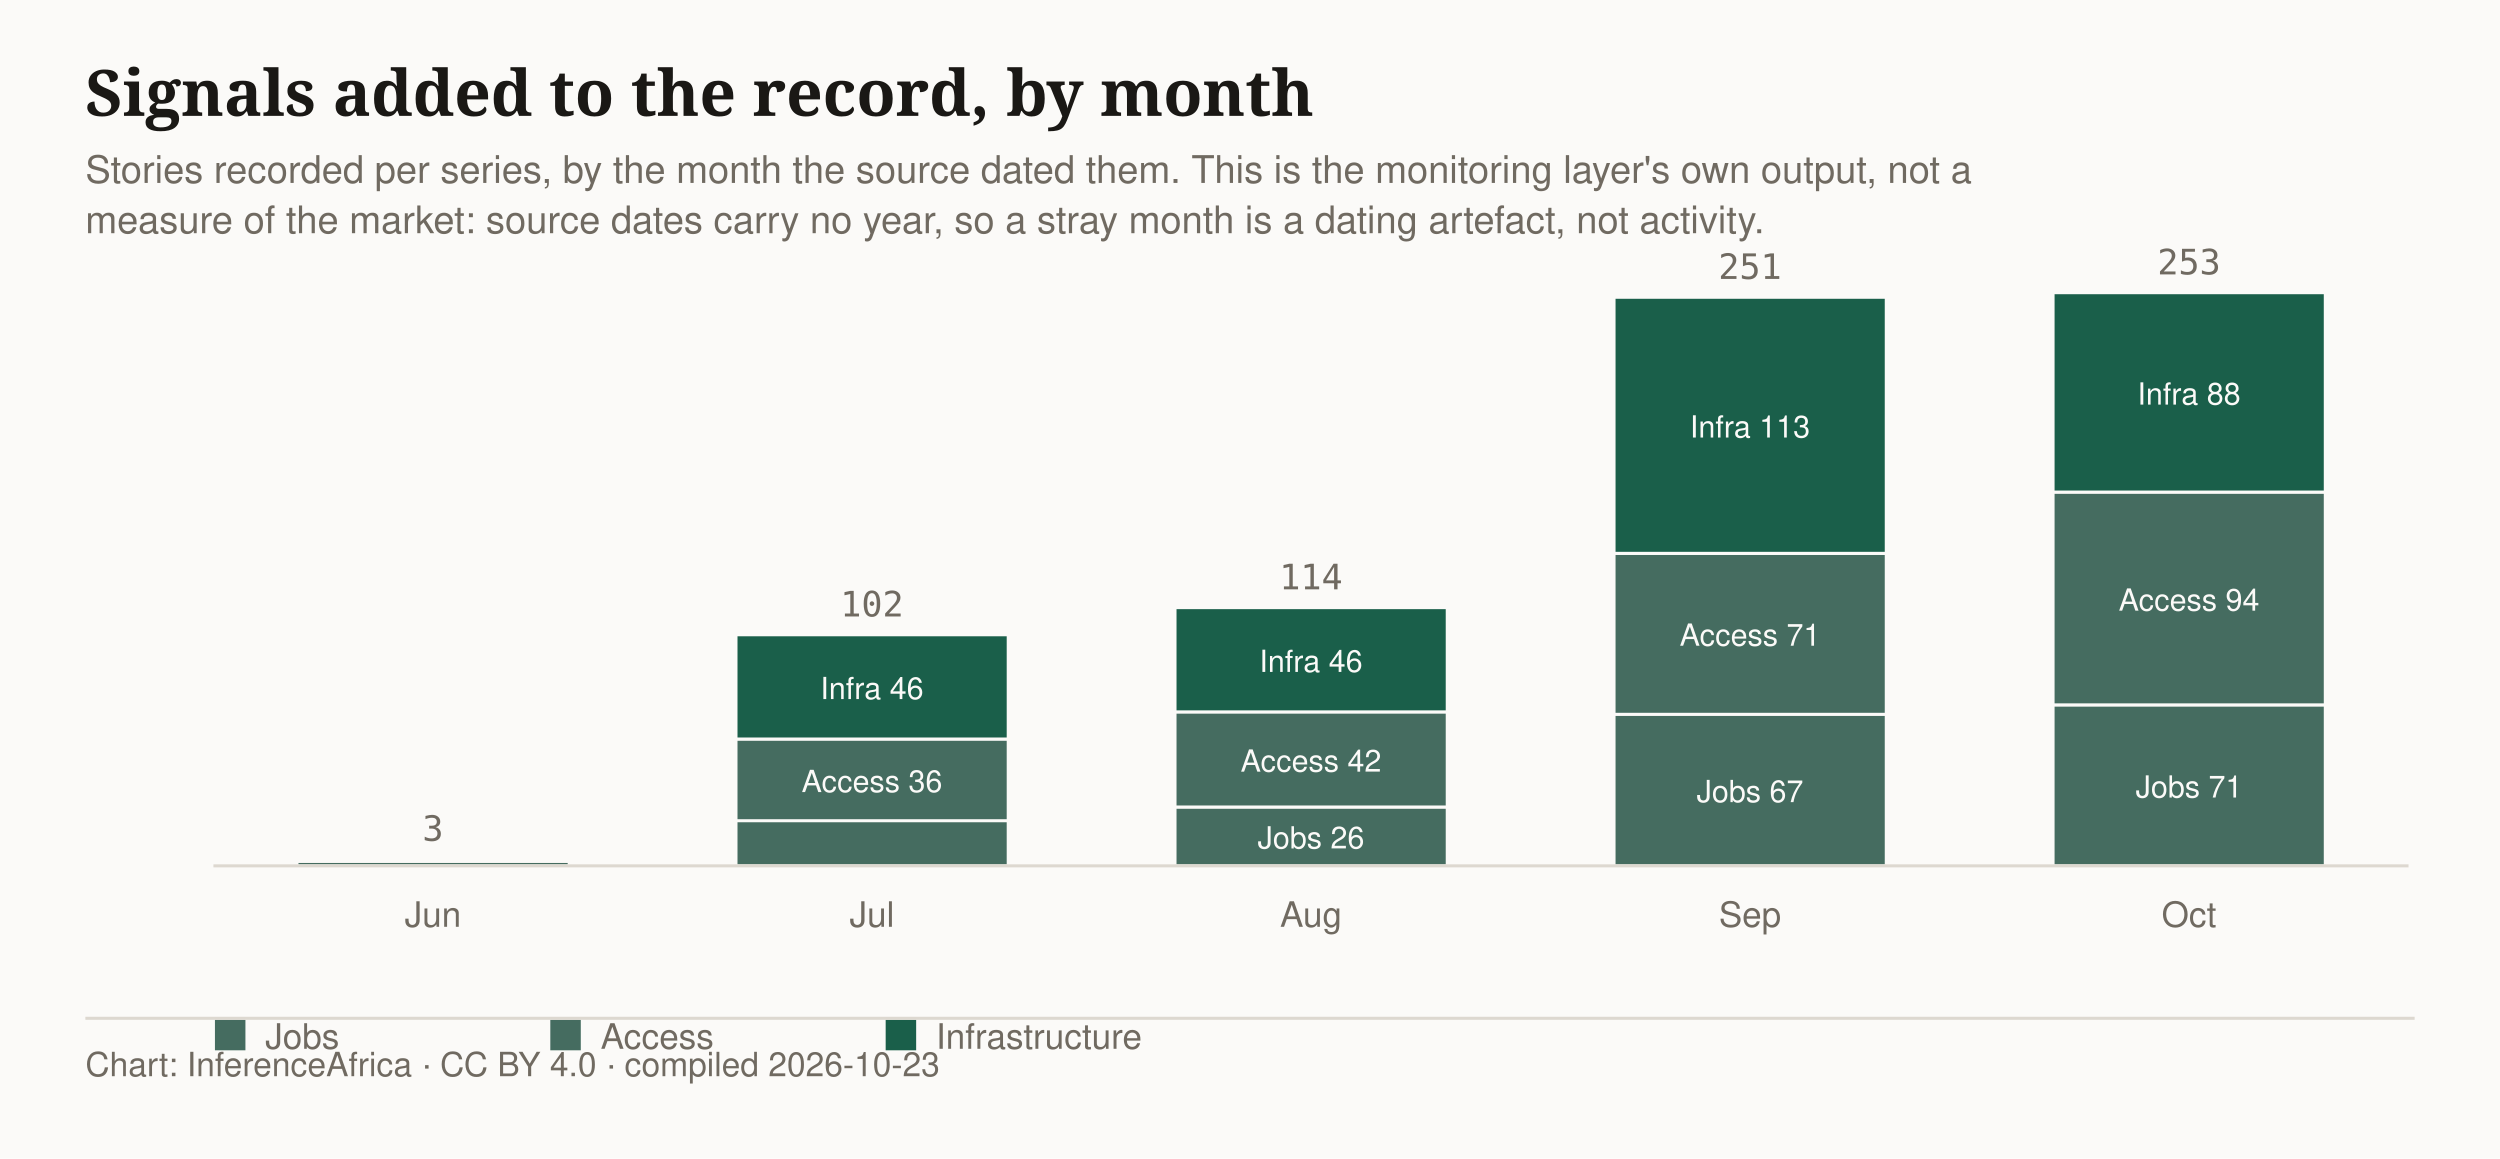
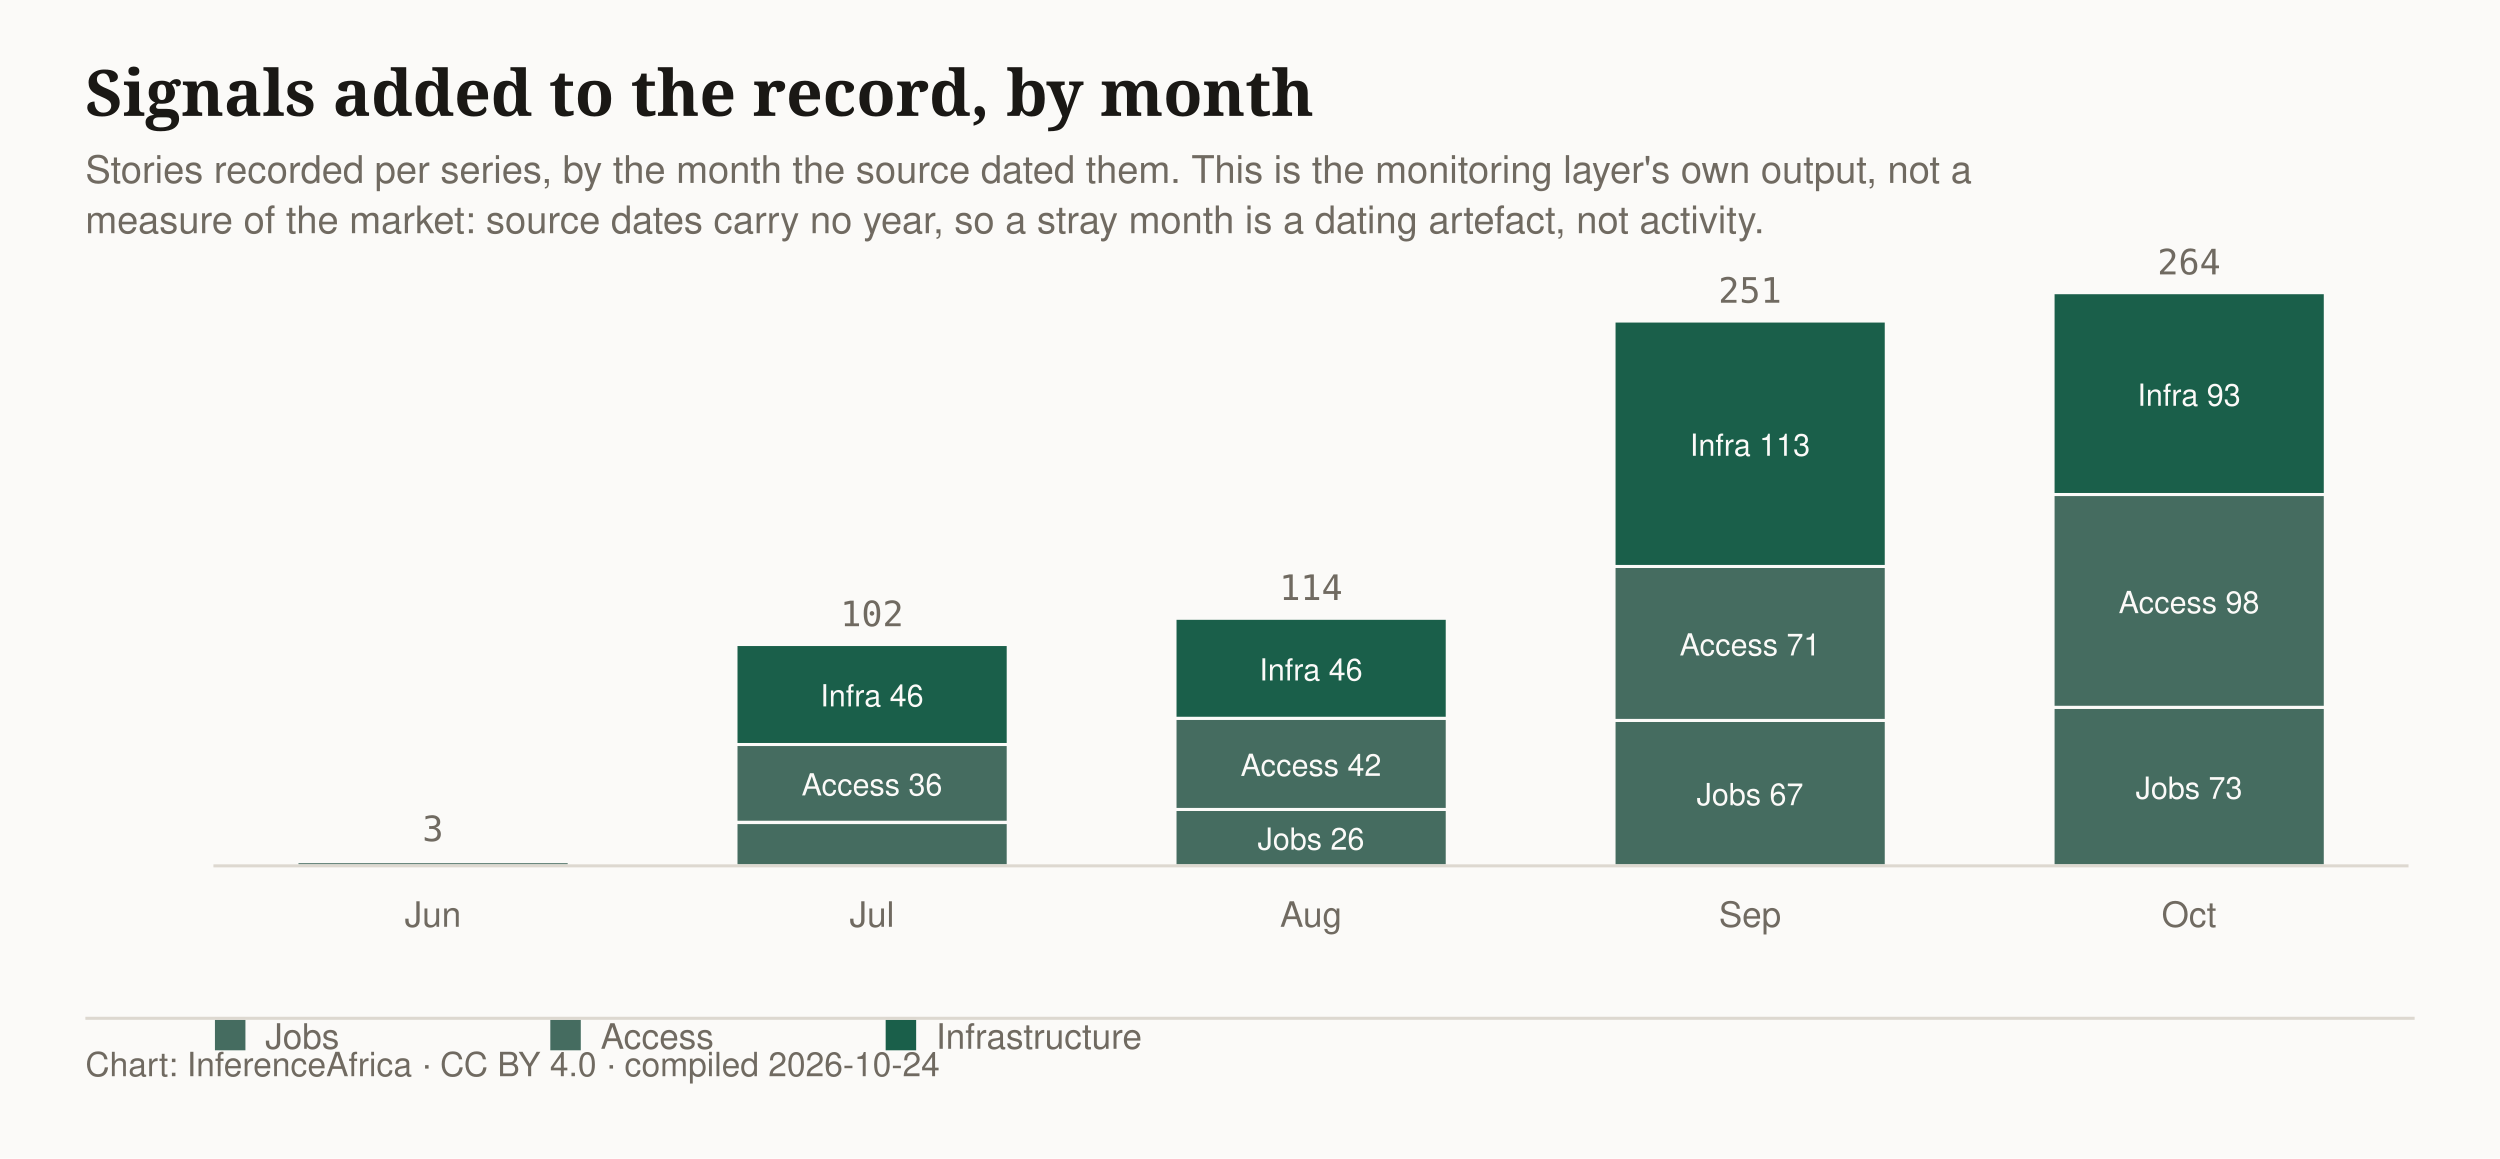
- <svg xmlns="http://www.w3.org/2000/svg" viewBox="0 0 820 380" width="820" height="380" role="img" aria-label="Signals added to the record by month and series: Jun 3, Jul 102, Aug 114, Sep 251, Oct 253. This measures the monitoring layer, not the market.">
+ <svg xmlns="http://www.w3.org/2000/svg" viewBox="0 0 820 380" width="820" height="380" role="img" aria-label="Signals added to the record by month and series: Jun 3, Jul 102, Aug 114, Sep 251, Oct 264. This measures the monitoring layer, not the market.">
  <defs>
    <pattern id="status-proposal" width="6" height="6" patternUnits="userSpaceOnUse">
      <path d="M0 6L6 0" stroke="#756342" stroke-width="1" />
    </pattern>
  </defs>
  <rect width="820" height="380" fill="#fbfaf8" />
  <text x="28" y="38" font-family="'Source Serif 4',Georgia,serif" font-size="21" font-weight="600" fill="#1a1815" style="font-variant-numeric:tabular-nums lining-nums">Signals added to the record, by month</text>
  <text x="28" y="60.0" font-family="IBM Plex Sans,-apple-system,'Segoe UI',Helvetica,Arial,sans-serif" font-size="12.5" fill="#706a61" style="font-variant-numeric:tabular-nums lining-nums">Stories recorded per series, by the month the source dated them. This is the monitoring layer's own output, not a</text>
  <text x="28" y="76.5" font-family="IBM Plex Sans,-apple-system,'Segoe UI',Helvetica,Arial,sans-serif" font-size="12.5" fill="#706a61" style="font-variant-numeric:tabular-nums lining-nums">measure of the market: source dates carry no year, so a stray month is a dating artefact, not activity.</text>
-   <rect x="97.4" y="282.5" width="89.3" height="1.5" fill="#456c60" data-status="measured" stroke="#fbfaf8" stroke-width="1" />
-   <rect x="97.4" y="281.8" width="89.3" height="0.7" fill="#1a5f4a" data-status="measured" stroke="#fbfaf8" stroke-width="1" />
-   <text x="142.0" y="275.8" text-anchor="middle" font-family="'IBM Plex Mono',Consolas,monospace" font-size="11.5" fill="#706a61" style="font-variant-numeric:tabular-nums lining-nums">3</text>
+   <rect x="97.4" y="282.6" width="89.3" height="1.4" fill="#456c60" data-status="measured" stroke="#fbfaf8" stroke-width="1" />
+   <rect x="97.4" y="281.9" width="89.3" height="0.7" fill="#1a5f4a" data-status="measured" stroke="#fbfaf8" stroke-width="1" />
+   <text x="142.0" y="275.9" text-anchor="middle" font-family="'IBM Plex Mono',Consolas,monospace" font-size="11.5" fill="#706a61" style="font-variant-numeric:tabular-nums lining-nums">3</text>
  <text x="142.0" y="304" text-anchor="middle" font-family="IBM Plex Sans,-apple-system,'Segoe UI',Helvetica,Arial,sans-serif" font-size="11.5" fill="#706a61" style="font-variant-numeric:tabular-nums lining-nums">Jun</text>
-   <rect x="241.4" y="269.1" width="89.3" height="14.9" fill="#456c60" data-status="measured" stroke="#fbfaf8" stroke-width="1" />
-   <rect x="241.4" y="242.4" width="89.3" height="26.8" fill="#456c60" data-status="measured" stroke="#fbfaf8" stroke-width="1" />
-   <text x="286.0" y="259.8" text-anchor="middle" font-family="IBM Plex Sans,-apple-system,'Segoe UI',Helvetica,Arial,sans-serif" font-size="10" fill="#fbfaf8" style="font-variant-numeric:tabular-nums lining-nums">Access 36</text>
-   <rect x="241.4" y="208.2" width="89.3" height="34.2" fill="#1a5f4a" data-status="measured" stroke="#fbfaf8" stroke-width="1" />
-   <text x="286.0" y="229.3" text-anchor="middle" font-family="IBM Plex Sans,-apple-system,'Segoe UI',Helvetica,Arial,sans-serif" font-size="10" fill="#fbfaf8" style="font-variant-numeric:tabular-nums lining-nums">Infra 46</text>
-   <text x="286.0" y="202.2" text-anchor="middle" font-family="'IBM Plex Mono',Consolas,monospace" font-size="11.5" fill="#706a61" style="font-variant-numeric:tabular-nums lining-nums">102</text>
+   <rect x="241.4" y="269.8" width="89.3" height="14.2" fill="#456c60" data-status="measured" stroke="#fbfaf8" stroke-width="1" />
+   <rect x="241.4" y="244.1" width="89.3" height="25.6" fill="#456c60" data-status="measured" stroke="#fbfaf8" stroke-width="1" />
+   <text x="286.0" y="260.9" text-anchor="middle" font-family="IBM Plex Sans,-apple-system,'Segoe UI',Helvetica,Arial,sans-serif" font-size="10" fill="#fbfaf8" style="font-variant-numeric:tabular-nums lining-nums">Access 36</text>
+   <rect x="241.4" y="211.4" width="89.3" height="32.8" fill="#1a5f4a" data-status="measured" stroke="#fbfaf8" stroke-width="1" />
+   <text x="286.0" y="231.7" text-anchor="middle" font-family="IBM Plex Sans,-apple-system,'Segoe UI',Helvetica,Arial,sans-serif" font-size="10" fill="#fbfaf8" style="font-variant-numeric:tabular-nums lining-nums">Infra 46</text>
+   <text x="286.0" y="205.4" text-anchor="middle" font-family="'IBM Plex Mono',Consolas,monospace" font-size="11.5" fill="#706a61" style="font-variant-numeric:tabular-nums lining-nums">102</text>
  <text x="286.0" y="304" text-anchor="middle" font-family="IBM Plex Sans,-apple-system,'Segoe UI',Helvetica,Arial,sans-serif" font-size="11.5" fill="#706a61" style="font-variant-numeric:tabular-nums lining-nums">Jul</text>
-   <rect x="385.4" y="264.7" width="89.3" height="19.3" fill="#456c60" data-status="measured" stroke="#fbfaf8" stroke-width="1" />
-   <text x="430.0" y="278.3" text-anchor="middle" font-family="IBM Plex Sans,-apple-system,'Segoe UI',Helvetica,Arial,sans-serif" font-size="10" fill="#fbfaf8" style="font-variant-numeric:tabular-nums lining-nums">Jobs 26</text>
-   <rect x="385.4" y="233.5" width="89.3" height="31.2" fill="#456c60" data-status="measured" stroke="#fbfaf8" stroke-width="1" />
-   <text x="430.0" y="253.1" text-anchor="middle" font-family="IBM Plex Sans,-apple-system,'Segoe UI',Helvetica,Arial,sans-serif" font-size="10" fill="#fbfaf8" style="font-variant-numeric:tabular-nums lining-nums">Access 42</text>
-   <rect x="385.4" y="199.3" width="89.3" height="34.2" fill="#1a5f4a" data-status="measured" stroke="#fbfaf8" stroke-width="1" />
-   <text x="430.0" y="220.4" text-anchor="middle" font-family="IBM Plex Sans,-apple-system,'Segoe UI',Helvetica,Arial,sans-serif" font-size="10" fill="#fbfaf8" style="font-variant-numeric:tabular-nums lining-nums">Infra 46</text>
-   <text x="430.0" y="193.3" text-anchor="middle" font-family="'IBM Plex Mono',Consolas,monospace" font-size="11.5" fill="#706a61" style="font-variant-numeric:tabular-nums lining-nums">114</text>
+   <rect x="385.4" y="265.5" width="89.3" height="18.5" fill="#456c60" data-status="measured" stroke="#fbfaf8" stroke-width="1" />
+   <text x="430.0" y="278.7" text-anchor="middle" font-family="IBM Plex Sans,-apple-system,'Segoe UI',Helvetica,Arial,sans-serif" font-size="10" fill="#fbfaf8" style="font-variant-numeric:tabular-nums lining-nums">Jobs 26</text>
+   <rect x="385.4" y="235.6" width="89.3" height="29.9" fill="#456c60" data-status="measured" stroke="#fbfaf8" stroke-width="1" />
+   <text x="430.0" y="254.5" text-anchor="middle" font-family="IBM Plex Sans,-apple-system,'Segoe UI',Helvetica,Arial,sans-serif" font-size="10" fill="#fbfaf8" style="font-variant-numeric:tabular-nums lining-nums">Access 42</text>
+   <rect x="385.4" y="202.8" width="89.3" height="32.8" fill="#1a5f4a" data-status="measured" stroke="#fbfaf8" stroke-width="1" />
+   <text x="430.0" y="223.2" text-anchor="middle" font-family="IBM Plex Sans,-apple-system,'Segoe UI',Helvetica,Arial,sans-serif" font-size="10" fill="#fbfaf8" style="font-variant-numeric:tabular-nums lining-nums">Infra 46</text>
+   <text x="430.0" y="196.8" text-anchor="middle" font-family="'IBM Plex Mono',Consolas,monospace" font-size="11.5" fill="#706a61" style="font-variant-numeric:tabular-nums lining-nums">114</text>
  <text x="430.0" y="304" text-anchor="middle" font-family="IBM Plex Sans,-apple-system,'Segoe UI',Helvetica,Arial,sans-serif" font-size="11.5" fill="#706a61" style="font-variant-numeric:tabular-nums lining-nums">Aug</text>
-   <rect x="529.4" y="234.2" width="89.3" height="49.8" fill="#456c60" data-status="measured" stroke="#fbfaf8" stroke-width="1" />
-   <text x="574.0" y="263.1" text-anchor="middle" font-family="IBM Plex Sans,-apple-system,'Segoe UI',Helvetica,Arial,sans-serif" font-size="10" fill="#fbfaf8" style="font-variant-numeric:tabular-nums lining-nums">Jobs 67</text>
-   <rect x="529.4" y="181.5" width="89.3" height="52.8" fill="#456c60" data-status="measured" stroke="#fbfaf8" stroke-width="1" />
-   <text x="574.0" y="211.8" text-anchor="middle" font-family="IBM Plex Sans,-apple-system,'Segoe UI',Helvetica,Arial,sans-serif" font-size="10" fill="#fbfaf8" style="font-variant-numeric:tabular-nums lining-nums">Access 71</text>
-   <rect x="529.4" y="97.5" width="89.3" height="84.0" fill="#1a5f4a" data-status="measured" stroke="#fbfaf8" stroke-width="1" />
-   <text x="574.0" y="143.5" text-anchor="middle" font-family="IBM Plex Sans,-apple-system,'Segoe UI',Helvetica,Arial,sans-serif" font-size="10" fill="#fbfaf8" style="font-variant-numeric:tabular-nums lining-nums">Infra 113</text>
-   <text x="574.0" y="91.5" text-anchor="middle" font-family="'IBM Plex Mono',Consolas,monospace" font-size="11.5" fill="#706a61" style="font-variant-numeric:tabular-nums lining-nums">251</text>
+   <rect x="529.4" y="236.3" width="89.3" height="47.7" fill="#456c60" data-status="measured" stroke="#fbfaf8" stroke-width="1" />
+   <text x="574.0" y="264.1" text-anchor="middle" font-family="IBM Plex Sans,-apple-system,'Segoe UI',Helvetica,Arial,sans-serif" font-size="10" fill="#fbfaf8" style="font-variant-numeric:tabular-nums lining-nums">Jobs 67</text>
+   <rect x="529.4" y="185.7" width="89.3" height="50.6" fill="#456c60" data-status="measured" stroke="#fbfaf8" stroke-width="1" />
+   <text x="574.0" y="215.0" text-anchor="middle" font-family="IBM Plex Sans,-apple-system,'Segoe UI',Helvetica,Arial,sans-serif" font-size="10" fill="#fbfaf8" style="font-variant-numeric:tabular-nums lining-nums">Access 71</text>
+   <rect x="529.4" y="105.3" width="89.3" height="80.5" fill="#1a5f4a" data-status="measured" stroke="#fbfaf8" stroke-width="1" />
+   <text x="574.0" y="149.5" text-anchor="middle" font-family="IBM Plex Sans,-apple-system,'Segoe UI',Helvetica,Arial,sans-serif" font-size="10" fill="#fbfaf8" style="font-variant-numeric:tabular-nums lining-nums">Infra 113</text>
+   <text x="574.0" y="99.3" text-anchor="middle" font-family="'IBM Plex Mono',Consolas,monospace" font-size="11.5" fill="#706a61" style="font-variant-numeric:tabular-nums lining-nums">251</text>
  <text x="574.0" y="304" text-anchor="middle" font-family="IBM Plex Sans,-apple-system,'Segoe UI',Helvetica,Arial,sans-serif" font-size="11.5" fill="#706a61" style="font-variant-numeric:tabular-nums lining-nums">Sep</text>
-   <rect x="673.4" y="231.2" width="89.3" height="52.8" fill="#456c60" data-status="measured" stroke="#fbfaf8" stroke-width="1" />
-   <text x="718.0" y="261.6" text-anchor="middle" font-family="IBM Plex Sans,-apple-system,'Segoe UI',Helvetica,Arial,sans-serif" font-size="10" fill="#fbfaf8" style="font-variant-numeric:tabular-nums lining-nums">Jobs 71</text>
-   <rect x="673.4" y="161.4" width="89.3" height="69.8" fill="#456c60" data-status="measured" stroke="#fbfaf8" stroke-width="1" />
-   <text x="718.0" y="200.3" text-anchor="middle" font-family="IBM Plex Sans,-apple-system,'Segoe UI',Helvetica,Arial,sans-serif" font-size="10" fill="#fbfaf8" style="font-variant-numeric:tabular-nums lining-nums">Access 94</text>
-   <rect x="673.4" y="96.0" width="89.3" height="65.4" fill="#1a5f4a" data-status="measured" stroke="#fbfaf8" stroke-width="1" />
-   <text x="718.0" y="132.7" text-anchor="middle" font-family="IBM Plex Sans,-apple-system,'Segoe UI',Helvetica,Arial,sans-serif" font-size="10" fill="#fbfaf8" style="font-variant-numeric:tabular-nums lining-nums">Infra 88</text>
-   <text x="718.0" y="90.0" text-anchor="middle" font-family="'IBM Plex Mono',Consolas,monospace" font-size="11.5" fill="#706a61" style="font-variant-numeric:tabular-nums lining-nums">253</text>
+   <rect x="673.4" y="232.0" width="89.3" height="52.0" fill="#456c60" data-status="measured" stroke="#fbfaf8" stroke-width="1" />
+   <text x="718.0" y="262.0" text-anchor="middle" font-family="IBM Plex Sans,-apple-system,'Segoe UI',Helvetica,Arial,sans-serif" font-size="10" fill="#fbfaf8" style="font-variant-numeric:tabular-nums lining-nums">Jobs 73</text>
+   <rect x="673.4" y="162.2" width="89.3" height="69.8" fill="#456c60" data-status="measured" stroke="#fbfaf8" stroke-width="1" />
+   <text x="718.0" y="201.1" text-anchor="middle" font-family="IBM Plex Sans,-apple-system,'Segoe UI',Helvetica,Arial,sans-serif" font-size="10" fill="#fbfaf8" style="font-variant-numeric:tabular-nums lining-nums">Access 98</text>
+   <rect x="673.4" y="96.0" width="89.3" height="66.2" fill="#1a5f4a" data-status="measured" stroke="#fbfaf8" stroke-width="1" />
+   <text x="718.0" y="133.1" text-anchor="middle" font-family="IBM Plex Sans,-apple-system,'Segoe UI',Helvetica,Arial,sans-serif" font-size="10" fill="#fbfaf8" style="font-variant-numeric:tabular-nums lining-nums">Infra 93</text>
+   <text x="718.0" y="90.0" text-anchor="middle" font-family="'IBM Plex Mono',Consolas,monospace" font-size="11.5" fill="#706a61" style="font-variant-numeric:tabular-nums lining-nums">264</text>
  <text x="718.0" y="304" text-anchor="middle" font-family="IBM Plex Sans,-apple-system,'Segoe UI',Helvetica,Arial,sans-serif" font-size="11.5" fill="#706a61" style="font-variant-numeric:tabular-nums lining-nums">Oct</text>
  <line x1="70" y1="284" x2="790" y2="284" stroke="#ddd8d0" />
  <rect x="70" y="334" width="11" height="11" fill="#456c60" data-status="measured" stroke="#fbfaf8" stroke-width="1" />
  <text x="87" y="344" font-family="IBM Plex Sans,-apple-system,'Segoe UI',Helvetica,Arial,sans-serif" font-size="11.5" fill="#706a61" style="font-variant-numeric:tabular-nums lining-nums">Jobs</text>
  <rect x="180" y="334" width="11" height="11" fill="#456c60" data-status="measured" stroke="#fbfaf8" stroke-width="1" />
  <text x="197" y="344" font-family="IBM Plex Sans,-apple-system,'Segoe UI',Helvetica,Arial,sans-serif" font-size="11.5" fill="#706a61" style="font-variant-numeric:tabular-nums lining-nums">Access</text>
  <rect x="290" y="334" width="11" height="11" fill="#1a5f4a" data-status="measured" stroke="#fbfaf8" stroke-width="1" />
  <text x="307" y="344" font-family="IBM Plex Sans,-apple-system,'Segoe UI',Helvetica,Arial,sans-serif" font-size="11.5" fill="#706a61" style="font-variant-numeric:tabular-nums lining-nums">Infrastructure</text>
  <line x1="28" y1="334" x2="792" y2="334" stroke="#ddd8d0" />
-   <text x="28" y="353" font-family="IBM Plex Sans,-apple-system,'Segoe UI',Helvetica,Arial,sans-serif" font-size="11" fill="#706a61" style="font-variant-numeric:tabular-nums lining-nums">Chart: InferenceAfrica · CC BY 4.0 · compiled 2026-10-23</text>
+   <text x="28" y="353" font-family="IBM Plex Sans,-apple-system,'Segoe UI',Helvetica,Arial,sans-serif" font-size="11" fill="#706a61" style="font-variant-numeric:tabular-nums lining-nums">Chart: InferenceAfrica · CC BY 4.0 · compiled 2026-10-24</text>
</svg>
